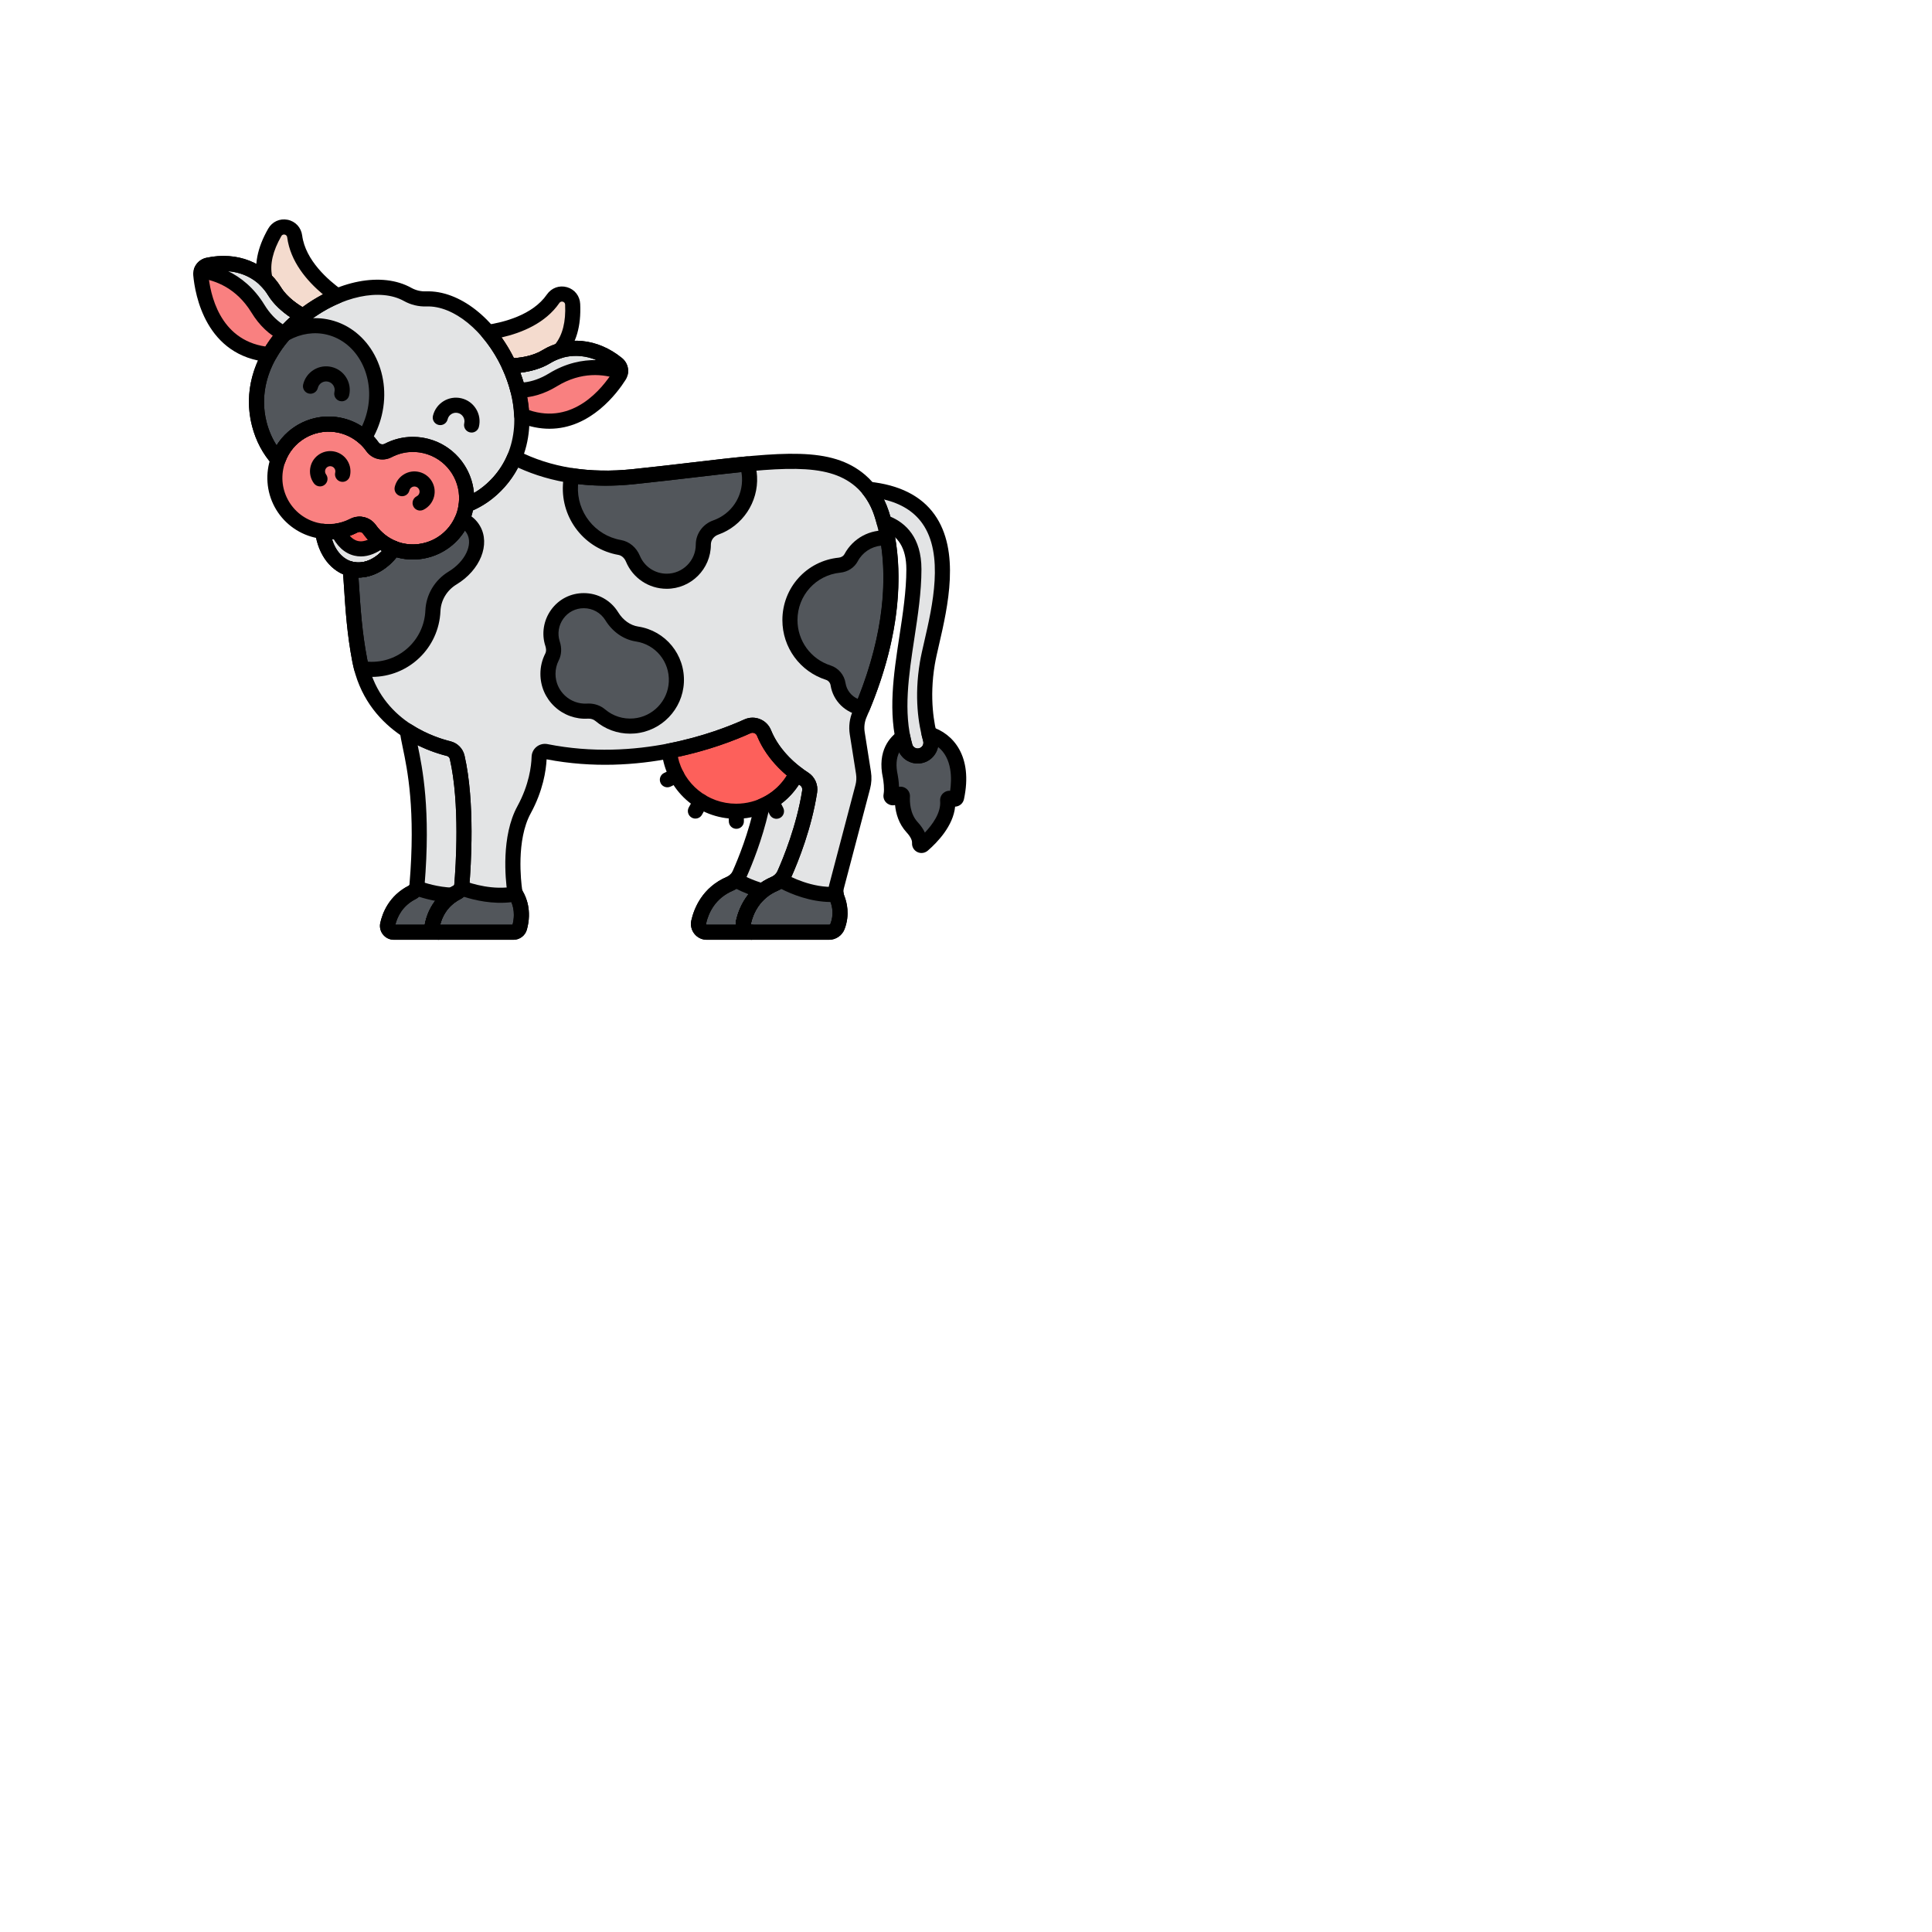
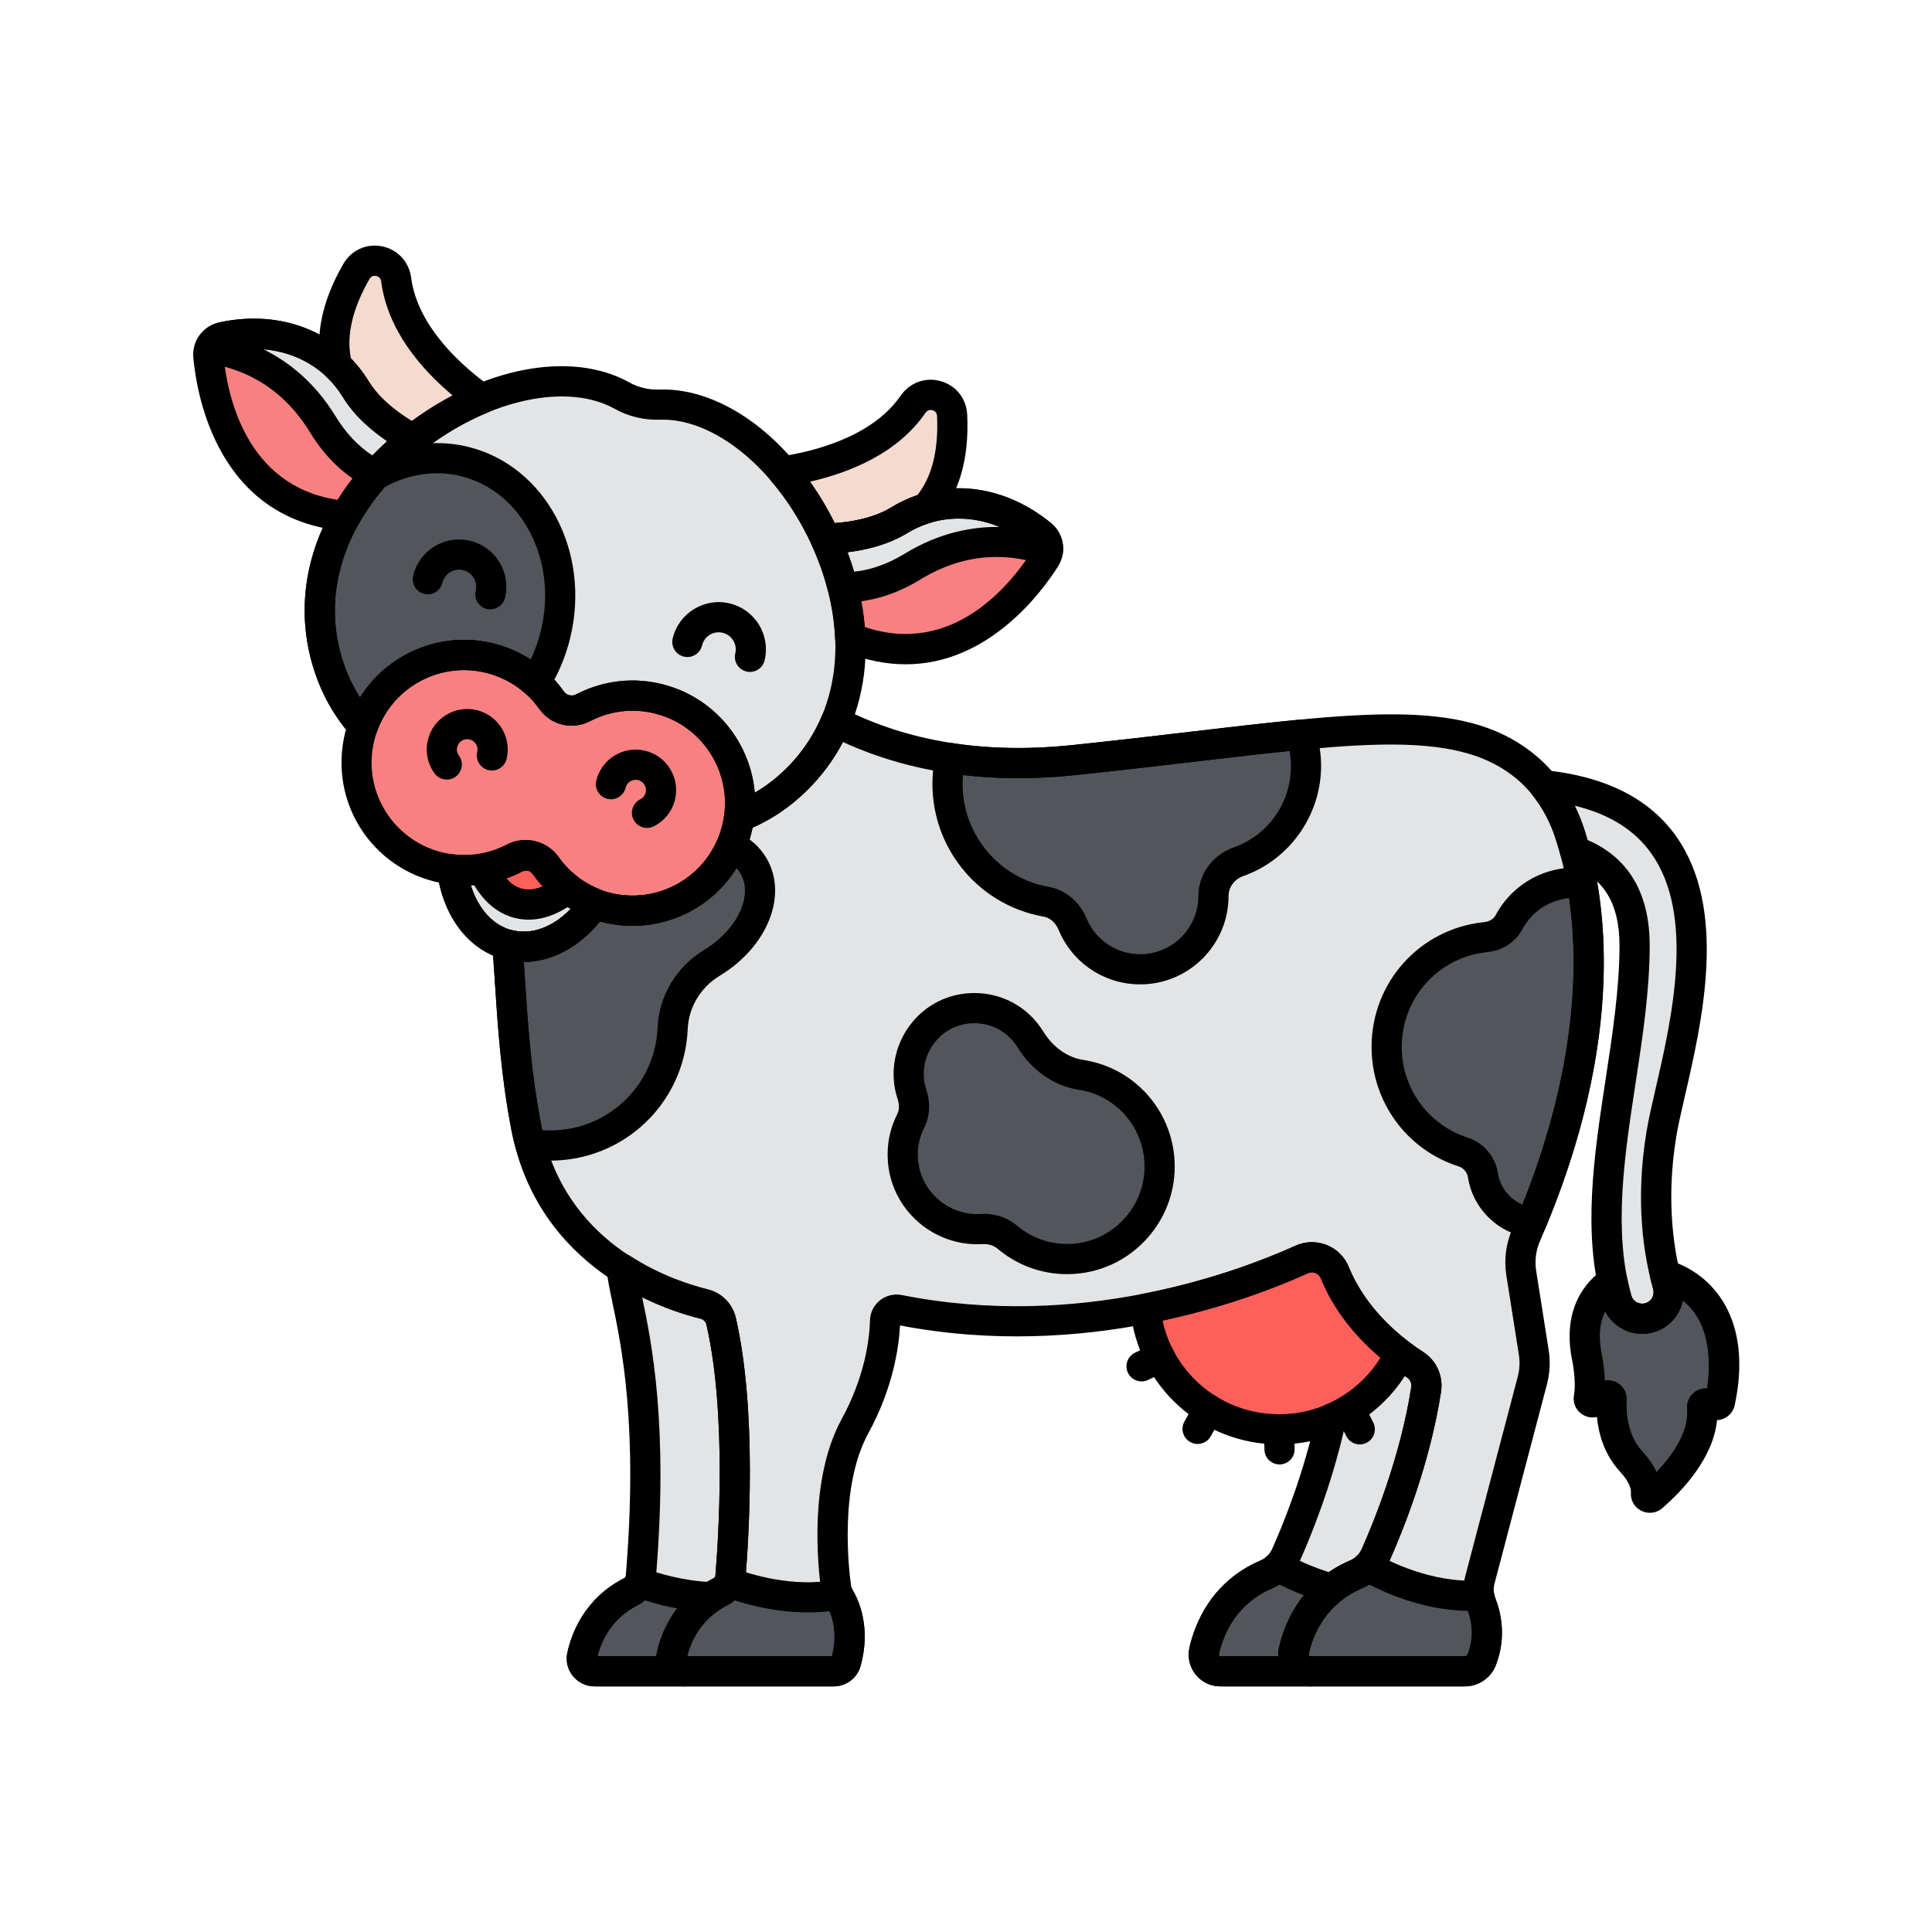
- <svg xmlns="http://www.w3.org/2000/svg" enable-background="new 0 0 512 512" height="100" viewBox="-64 -64 640 640" width="100">
+ <svg xmlns="http://www.w3.org/2000/svg" enable-background="new 0 0 512 512" height="100" viewBox="-32 -32 320 320" width="100">
  <path d="m243.78 179.141c.145.6.292 1.167.437 1.679.657 2.323-.647 4.746-2.964 5.428l-.014.004c-2.305.678-4.761-.619-5.425-2.927-.293-1.02-.539-2.053-.75-3.094-2.836 1.944-5.719 5.752-4.126 13.011 0 0 .709 3.768.222 6.292-.1.521.456.918.924.667l1.918-1.03c.435-.233.964.095.936.587-.123 2.139.033 6.823 3.207 10.271 2.121 2.304 2.565 4.131 2.48 5.382-.038.56.646.866 1.07.498 3.012-2.61 8.759-8.467 8.228-14.767-.035-.413.306-.756.714-.687l1.517.256c.335.056.655-.157.726-.489.658-3.078 2.993-17.325-9.1-21.081z" fill="#52565b" />
  <path d="m77.193 35.018c-2.149.076-4.286-.44-6.164-1.487-18.322-10.223-56.603 14.279-49.111 43.017 1.266 4.855 3.474 8.682 6.191 11.715.01-.028.015-.056.025-.084 2.825-7.821 10.942-12.69 19.176-11.524 5.12.725 9.327 3.494 12.037 7.303 1.201 1.688 3.406 2.22 5.245 1.266 4.148-2.154 9.155-2.699 14.042-1.01 7.859 2.717 12.862 10.753 11.81 19.001-.004.029-.012.057-.016.086 3.801-1.461 7.511-3.859 10.852-7.603 19.774-22.158-3.12-61.422-24.087-60.68z" fill="#e3e4e5" />
  <path d="m219.971 178.883c-.337-2.134-.061-4.325.799-6.307 14.643-33.757 10.426-56.812 7.232-66.538-1.366-4.159-3.7-7.977-7.031-10.817-12.582-10.729-33.688-5.642-75.25-1.312-16.843 1.754-29.7-1.47-39.286-6.361-1.211 2.882-2.904 5.628-5.155 8.151-3.341 3.744-7.051 6.142-10.852 7.603-1.413 10.673-11.66 17.504-21.844 15.047-.738-.178-1.445-.415-2.137-.677-3.584 5.223-8.98 8.1-14.128 6.858-.09-.022-.176-.054-.266-.078.689 9.228.968 19.115 3.122 30.316 4.078 21.206 22.946 27.623 29.453 29.224 1.41.347 2.497 1.454 2.82 2.87 3.468 15.167 2.038 36.355 1.526 42.421-.085 1.004-.699 1.879-1.597 2.335-5.589 2.839-7.482 7.695-8.123 10.66-.283 1.31.741 2.541 2.082 2.541h24.747c.939 0 1.785-.615 2.038-1.519 1.53-5.459-.216-9.284-1.071-10.719-.281-.472-.48-.99-.556-1.534-.512-3.638-2.007-17.423 3.108-26.8 4.124-7.56 4.906-14.166 4.999-17.496.033-1.186 1.128-2.031 2.291-1.799 30.314 6.032 56.777-3.844 66.708-8.343 2.121-.961 4.609.029 5.486 2.186 3.229 7.94 9.848 13.022 13.304 15.247 1.373.884 2.075 2.512 1.823 4.125-1.838 11.768-6.249 22.627-8.353 27.348-.638 1.431-1.756 2.613-3.197 3.227-7.062 3.011-9.516 8.94-10.368 12.695-.393 1.732.901 3.383 2.676 3.383h25.663c1.23 0 2.347-.751 2.79-1.898 1.518-3.924.699-7.351-.073-9.288-.502-1.26-.58-2.642-.235-3.954l8.687-33.009c.403-1.53.483-3.126.236-4.689z" fill="#e3e4e5" />
  <path d="m79.31 243.33c-.05-.159-.083-.323-.093-.493-.002-.025-.01-.049-.01-.074-.004-.159.011-.322.047-.485.641-2.965 2.535-7.821 8.123-10.66.899-.456 1.513-1.331 1.597-2.335.512-6.066 1.942-27.255-1.526-42.421-.324-1.415-1.411-2.523-2.82-2.87-2.898-.713-8.249-2.386-13.652-5.892.483 5.94 5.883 18.877 3.155 51.183-.085 1.004-.699 1.879-1.597 2.335-5.589 2.839-7.482 7.695-8.123 10.66-.283 1.31.741 2.541 2.082 2.541h14.843c-.966-.001-1.759-.643-2.026-1.489z" fill="#e3e4e5" />
  <path d="m202.39 194.041c-.723-.465-1.589-1.063-2.529-1.779 0 0 .001.001.001.001-2.364 4.822-6.425 8.652-11.399 10.74-2.117 9.828-5.635 18.446-7.447 22.511-.638 1.431-1.756 2.613-3.197 3.227-7.062 3.011-9.516 8.94-10.368 12.695-.393 1.732.901 3.383 2.676 3.383h14.844c-1.776 0-3.069-1.651-2.676-3.383.852-3.756 3.306-9.684 10.368-12.695 1.441-.614 2.56-1.796 3.197-3.227 2.104-4.721 6.515-15.58 8.353-27.348.252-1.613-.45-3.242-1.823-4.125z" fill="#e3e4e5" />
  <g fill="#52565b">
    <path d="m213.424 242.921c1.518-3.924.699-7.351-.073-9.288-.178-.447-.283-.911-.355-1.379-8.261.542-16.035-3.393-18.484-4.777-.53.53-1.15.966-1.85 1.265-7.062 3.011-9.516 8.94-10.368 12.695-.393 1.732.901 3.383 2.676 3.383h25.663c1.23-.002 2.348-.753 2.791-1.899z" />
    <path d="m108.121 243.299c1.53-5.459-.216-9.284-1.071-10.719-.09-.151-.155-.313-.226-.472-7.452 1.449-14.963-.845-18.064-1.996-.264.641-.746 1.181-1.383 1.504-5.589 2.839-7.482 7.695-8.123 10.66-.283 1.31.741 2.541 2.082 2.541h24.747c.939.001 1.784-.614 2.038-1.518z" />
    <path d="m182.295 241.436c.662-2.916 2.3-7.136 6.3-10.29-4.166-1.149-7.478-2.853-8.925-3.67-.53.53-1.15.966-1.85 1.265-7.062 3.011-9.516 8.94-10.368 12.695-.393 1.732.901 3.383 2.676 3.383h14.844c-1.777-.001-3.07-1.652-2.677-3.383z" />
    <path d="m79.254 242.277c.576-2.663 2.172-6.849 6.541-9.732-5.132-.192-9.648-1.604-11.878-2.433-.264.641-.746 1.181-1.383 1.504-5.589 2.839-7.482 7.695-8.123 10.66-.283 1.31.741 2.541 2.082 2.541h14.843c-1.341.001-2.366-1.23-2.082-2.54z" />
    <path d="m89.079 108.124c-3.38 7.797-11.951 12.285-20.495 10.224-.738-.178-1.445-.415-2.137-.677-3.584 5.223-8.98 8.1-14.128 6.858-.091-.022-.178-.054-.268-.078.69 9.229.97 19.115 3.124 30.317.178.924.393 1.81.624 2.678 1.072.186 2.169.288 3.285.29 11.311.026 19.878-8.998 20.326-19.398.193-4.487 2.67-8.539 6.512-10.865 6.26-3.791 9.897-10.831 6.913-16-.897-1.555-2.21-2.641-3.756-3.349z" />
    <path d="m145.658 121.075c1.825 4.385 6.15 7.468 11.196 7.468 7.009 0 12.132-5.759 12.132-12.134 0-2.584 1.682-4.805 4.118-5.665 6.82-2.409 11.621-9.082 11.183-16.824-.083-1.464-.367-2.882-.812-4.231-10.271.978-22.657 2.647-37.754 4.22-7.54.785-14.279.571-20.286-.342-.229 1.016-.398 2.054-.46 3.121-.595 10.214 6.596 18.964 16.301 20.668 2.012.352 3.596 1.832 4.382 3.719z" />
    <path d="m230.028 114.256c-5.222-.484-9.846 2.276-12.095 6.501-.756 1.42-2.236 2.299-3.837 2.459-9.318.931-16.422 8.805-16.422 18.193 0 8.157 5.339 15.056 12.712 17.419 1.708.547 2.961 2.056 3.234 3.828.625 4.064 3.892 7.293 8.022 7.851 10.566-25.377 10.44-44.518 8.386-56.251z" />
    <path d="m147.021 146.023c-3.529-.536-6.487-2.837-8.36-5.876-1.924-3.12-5.378-5.171-9.267-5.171-7.625 0-12.582 7.498-10.356 14.244.48 1.455.519 3.047-.178 4.411-.856 1.678-1.341 3.576-1.341 5.59 0 7.187 6.085 12.776 13.074 12.345 1.551-.096 3.077.356 4.264 1.359 2.985 2.521 6.942 3.925 11.234 3.555 7.554-.652 13.598-6.935 13.961-14.508.396-8.261-5.612-14.823-13.031-15.949z" />
    <path d="m60.026 73.019c3.141-13.016-3.647-25.821-15.162-28.599-5.122-1.236-10.315-.275-14.781 2.313-7.067 8.102-11.079 18.637-8.165 29.815 1.266 4.855 3.474 8.682 6.191 11.715.01-.028.015-.056.025-.084 2.825-7.821 10.942-12.69 19.176-11.524 3.669.52 6.858 2.101 9.374 4.351 1.486-2.378 2.636-5.062 3.342-7.987z" />
  </g>
  <path d="m140.478 56.553c-7.831-6.392-16.931-6.419-23.544-2.377-3.763 2.3-8.53 2.952-12.211 3.054 2.362 5.161 3.85 10.788 4.083 16.391 17.454 7.086 28.723-7.446 32.34-13.162.81-1.281.506-2.948-.668-3.906z" fill="#f98080" />
  <path d="m25.342 53.376c.043-.075.085-.151.128-.226.306-.529.624-1.051.956-1.566.032-.05.066-.1.099-.15.321-.494.654-.982.998-1.463.031-.044.061-.088.093-.132.364-.504.74-1 1.126-1.489.047-.059.095-.118.142-.177 2.198-2.749 4.747-5.247 7.515-7.432-3.229-1.769-7.175-4.524-9.475-8.287-4.042-6.613-12.153-10.739-22.037-8.622-1.482.317-2.512 1.662-2.375 3.171.612 6.736 4.014 24.808 22.778 26.462.017-.028.034-.059.052-.089z" fill="#f98080" />
  <path d="m104.723 57.229c3.681-.102 8.448-.754 12.211-3.054 1.24-.758 2.567-1.373 3.957-1.829.149-.049.302-.084.452-.129 3.712-4.137 4.613-9.948 4.358-15.415-.161-3.437-4.527-4.66-6.482-1.828-5.167 7.487-15.202 10.157-21.56 11.11 2.775 3.256 5.191 7.054 7.064 11.145z" fill="#f4dbce" />
  <path d="m26.924 32.456c2.3 3.763 6.245 6.517 9.475 8.287 3.528-2.784 7.406-5.061 11.356-6.693-5.224-3.745-12.95-10.703-14.136-19.731-.448-3.412-4.892-4.315-6.602-1.329-2.716 4.742-4.563 10.315-3.158 15.681 1.183 1.131 2.218 2.399 3.065 3.785z" fill="#f4dbce" />
  <path d="m243.195 155.757c2.341-14.044 17.333-53.899-19.478-57.691 1.901 2.351 3.334 5.074 4.285 7.972.29.884.589 1.882.881 2.984 5.11 1.758 9.858 5.968 9.858 15.563 0 19.295-8.105 40.723-2.927 58.739.664 2.309 3.12 3.605 5.425 2.927l.014-.004c2.317-.681 3.621-3.104 2.964-5.428-1.363-4.819-2.931-13.612-1.022-25.062z" fill="#e3e4e5" />
  <path d="m140.478 56.553c-7.831-6.392-16.931-6.419-23.544-2.377-3.763 2.3-8.53 2.952-12.211 3.054 1.183 2.585 2.151 5.286 2.848 8.044 3.418.041 7.339-.839 11.586-3.436 9.228-5.64 17.612-4.305 22.415-2.64.102-.979-.281-1.982-1.094-2.645z" fill="#e3e4e5" />
  <path d="m36.399 40.742c-3.229-1.769-7.175-4.524-9.475-8.287-4.042-6.613-12.153-10.739-22.037-8.622-1.026.22-1.825.937-2.18 1.855 5.034.709 13.104 3.344 18.745 12.572 2.596 4.248 5.684 6.819 8.744 8.342 1.878-2.136 3.971-4.099 6.203-5.86z" fill="#e3e4e5" />
  <path d="m58.497 111.413c-1.19-1.677-3.388-2.207-5.212-1.258-3.121 1.626-6.73 2.328-10.408 1.864.817 6.266 4.304 11.27 9.442 12.51 5.157 1.244 10.564-1.645 14.148-6.885-3.285-1.294-6.021-3.485-7.97-6.231z" fill="#e3e4e5" />
  <path d="m58.45 111.401c-1.19-1.677-3.388-2.207-5.212-1.258-1.65.859-3.439 1.452-5.3 1.759 1.404 3.051 3.434 5.11 5.995 5.728 2.613.631 5.416-.329 8.106-2.493-1.381-1.069-2.59-2.328-3.589-3.736z" fill="#fd605b" />
  <path d="m199.862 192.263c-3.553-2.705-8.223-7.189-10.777-13.469-.877-2.157-3.365-3.147-5.486-2.186-4.99 2.261-14.157 5.878-25.887 8.154 1.145 11.223 10.624 19.979 22.149 19.979 8.785-.001 16.379-5.089 20.001-12.478z" fill="#fd605b" />
  <path d="m90.444 103.215c1.052-8.249-3.951-16.284-11.81-19.001-4.887-1.69-9.894-1.144-14.042 1.01-1.839.955-4.044.423-5.245-1.266-2.709-3.809-6.916-6.578-12.037-7.303-8.234-1.166-16.351 3.703-19.176 11.524-3.673 10.167 2.341 20.973 12.553 23.437 4.345 1.048 8.695.397 12.369-1.516 1.824-.95 4.022-.419 5.212 1.258 2.397 3.379 5.972 5.942 10.316 6.99 10.212 2.464 20.492-4.41 21.86-15.133z" fill="#f98080" />
  <path d="m210.634 247.318h-25.663c-1.603 0-3.095-.718-4.095-1.969-1.006-1.26-1.378-2.888-1.02-4.467.882-3.887 3.592-10.931 11.826-14.441.818-.349 1.491-1.04 1.895-1.945 1.848-4.147 6.345-15.052 8.167-26.716.102-.653-.175-1.295-.707-1.637-3.842-2.473-10.806-7.894-14.267-16.407-.165-.407-.479-.719-.885-.881-.407-.162-.852-.151-1.253.031-10.114 4.582-36.842 14.541-67.56 8.648-.189 3.697-1.169 10.382-5.275 17.91-4.829 8.852-3.202 22.591-2.827 25.255.027.191.104.394.228.601.999 1.677 3.126 6.267 1.331 12.675-.552 1.969-2.379 3.345-4.445 3.345h-24.749c-1.409 0-2.724-.629-3.609-1.727-.875-1.086-1.209-2.487-.916-3.844.687-3.174 2.825-9.002 9.434-12.36.137-.069.228-.19.238-.315.509-6.034 1.909-26.869-1.471-41.655-.113-.496-.489-.879-.981-1-6.233-1.533-26.913-8.312-31.311-31.178-1.749-9.095-2.271-17.157-2.776-24.955-.124-1.913-.246-3.793-.384-5.647-.06-.808.274-1.595.898-2.111.624-.517 1.458-.7 2.241-.49l.215.063c3.942.952 8.343-1.286 11.471-5.844.652-.95 1.87-1.331 2.948-.923.699.265 1.282.451 1.836.584 4.211 1.015 8.678.192 12.253-2.26 3.626-2.487 5.944-6.282 6.526-10.685.12-.908.727-1.677 1.582-2.005 3.733-1.435 7.059-3.768 9.884-6.934 1.985-2.224 3.571-4.732 4.715-7.455.269-.641.793-1.141 1.446-1.38.655-.238 1.376-.194 1.995.121 10.853 5.537 23.601 7.589 37.891 6.102 7.294-.76 14.08-1.558 20.067-2.262 29.572-3.476 45.865-5.392 57.064 4.158 3.511 2.994 6.202 7.123 7.784 11.94 3.591 10.937 7.417 34.355-7.313 68.313-.672 1.549-.887 3.25-.624 4.922l2.068 13.098c.303 1.916.206 3.839-.288 5.715l-8.687 33.009c-.212.805-.164 1.632.14 2.393.83 2.083 1.945 6.298.082 11.115-.806 2.091-2.865 3.495-5.119 3.495zm-25.342-73.581c.826 0 1.652.158 2.445.474 1.68.67 2.982 1.964 3.664 3.642 2.943 7.239 8.996 11.933 12.342 14.086 2.193 1.412 3.347 4.008 2.94 6.613-1.846 11.816-6.143 22.603-8.541 27.98-.919 2.062-2.517 3.663-4.5 4.509-5.88 2.506-8.091 7.337-8.911 10.948-.021.091-.003.172.051.241.071.089.156.089.188.089h25.663c.202 0 .391-.124.459-.3 1.184-3.062.619-5.747-.064-7.46-.702-1.763-.816-3.67-.33-5.517l8.687-33.008c.316-1.203.378-2.435.185-3.663l-2.068-13.097c-.413-2.611-.075-5.271.975-7.692 14.072-32.44 10.52-54.501 7.15-64.764-1.295-3.945-3.466-7.297-6.277-9.695-9.539-8.134-25.06-6.31-53.237-2.997-6.002.706-12.805 1.505-20.133 2.269-14.268 1.487-27.16-.363-38.36-5.497-1.212 2.322-2.711 4.489-4.475 6.465-3.022 3.387-6.544 5.979-10.485 7.72-1.063 5.153-4.073 9.724-8.409 12.698-4.742 3.253-10.666 4.346-16.254 2.997-.208-.05-.417-.105-.63-.165-3.495 4.303-8.049 6.703-12.607 6.706.059.875.116 1.755.173 2.644.495 7.643 1.007 15.546 2.697 24.333 3.731 19.402 20.541 25.533 27.595 27.268 2.338.576 4.123 2.392 4.66 4.741 3.542 15.49 2.104 36.974 1.58 43.189-.157 1.866-1.262 3.494-2.957 4.354-4.27 2.169-6.003 5.711-6.698 8.472h23.984c1.127-4.377-.24-7.363-.893-8.459-.466-.781-.763-1.61-.884-2.464-.581-4.128-2.054-18.369 3.389-28.347 3.886-7.124 4.609-13.313 4.695-16.368.036-1.294.636-2.498 1.646-3.304 1.02-.814 2.342-1.135 3.631-.878 29.576 5.887 55.44-3.751 65.188-8.168.875-.397 1.8-.595 2.726-.595z" />
  <path d="m179.862 207.24c-12.752 0-23.344-9.555-24.637-22.225-.131-1.287.741-2.462 2.011-2.708 11.754-2.28 20.917-5.977 25.332-7.977 1.651-.748 3.487-.791 5.169-.12 1.68.67 2.982 1.964 3.664 3.642 2.35 5.78 6.722 9.945 9.975 12.421.95.723 1.256 2.018.73 3.09-4.195 8.56-12.719 13.877-22.244 13.877zm-19.309-20.507c1.952 8.981 9.892 15.507 19.309 15.507 6.937 0 13.208-3.534 16.798-9.343-3.468-2.932-7.513-7.316-9.89-13.161-.165-.407-.479-.719-.885-.881-.407-.162-.852-.151-1.253.031-5.25 2.378-13.558 5.593-24.079 7.847z" />
  <path d="m193.223 207.241c-.917 0-1.8-.506-2.238-1.382l-1.484-2.968c-.618-1.235-.117-2.737 1.118-3.354 1.235-.619 2.737-.117 3.354 1.118l1.484 2.968c.618 1.235.117 2.737-1.118 3.354-.359.179-.74.264-1.116.264z" />
  <path d="m179.93 210.559c-1.357 0-2.47-1.085-2.499-2.448l-.069-3.319c-.029-1.38 1.067-2.522 2.448-2.551 1.375-.02 2.522 1.067 2.551 2.448l.069 3.319c.029 1.38-1.067 2.522-2.448 2.551-.017 0-.035 0-.052 0z" />
  <path d="m166.359 207.166c-.415 0-.834-.104-1.222-.321-1.204-.676-1.632-2.2-.956-3.404l1.816-3.234c.676-1.204 2.2-1.631 3.404-.956 1.204.676 1.632 2.2.956 3.404l-1.816 3.234c-.458.818-1.308 1.277-2.182 1.277z" />
  <path d="m157.081 196.805c-.931 0-1.824-.522-2.255-1.417-.599-1.244-.075-2.738 1.169-3.336l3.068-1.476c1.245-.597 2.738-.075 3.336 1.169.599 1.244.075 2.738-1.169 3.336l-3.068 1.476c-.349.168-.718.248-1.081.248z" />
  <path d="m210.634 247.318h-25.663c-1.603 0-3.095-.718-4.095-1.969-1.006-1.26-1.378-2.888-1.02-4.467.882-3.887 3.592-10.931 11.826-14.441.381-.163.739-.409 1.062-.732.794-.794 2.02-.962 2.999-.41 2.076 1.173 9.439 4.958 17.091 4.459 1.296-.074 2.44.836 2.635 2.119.053.347.118.611.206.831.83 2.083 1.945 6.297.082 11.114-.81 2.092-2.869 3.496-5.123 3.496zm2.79-4.398h.01zm-18.653-12.469c-.361.226-.737.423-1.127.589-5.88 2.507-8.092 7.338-8.912 10.949-.021.091-.003.172.051.241.071.089.156.089.188.089h25.663c.202 0 .391-.124.459-.3 1.129-2.919.667-5.497.03-7.215-6.808-.07-12.952-2.62-16.352-4.353z" />
  <path d="m106.083 247.318h-24.748c-1.409 0-2.724-.629-3.609-1.727-.875-1.086-1.209-2.487-.916-3.844.687-3.174 2.825-9.002 9.434-12.36.122-.062.18-.168.204-.226.512-1.247 1.919-1.861 3.182-1.393 2.729 1.013 9.821 3.228 16.717 1.886 1.144-.222 2.284.372 2.759 1.432l.107.242c.983 1.648 3.11 6.237 1.314 12.646-.551 1.969-2.379 3.344-4.444 3.344zm-24.272-5h23.984c.878-3.409.243-5.973-.389-7.459-6.244.753-12.256-.68-15.751-1.795-.345.307-.73.571-1.147.782-4.269 2.169-6.003 5.712-6.697 8.472z" />
  <path d="m81.335 247.318h-14.843c-1.409 0-2.724-.629-3.609-1.727-.875-1.086-1.209-2.487-.916-3.844.687-3.175 2.827-9.003 9.434-12.36.137-.069.228-.19.239-.317 2.095-24.811-.708-38.186-2.213-45.371-.46-2.196-.824-3.931-.943-5.398-.077-.95.392-1.861 1.21-2.349.819-.488 1.843-.469 2.642.049 5.166 3.351 10.293 4.922 12.89 5.561 2.338.576 4.123 2.392 4.66 4.741 3.542 15.49 2.104 36.974 1.58 43.189-.157 1.866-1.262 3.494-2.957 4.354-4.292 2.181-6.021 5.749-6.708 8.516 1.159.218 2.035 1.235 2.035 2.457-.002 1.38-1.121 2.499-2.501 2.499zm-14.367-5h9.756c.017-.191.046-.383.087-.574.686-3.171 2.825-9 9.434-12.357.137-.069.228-.19.238-.315.509-6.034 1.909-26.869-1.471-41.655-.113-.496-.489-.879-.981-1-2.095-.515-5.667-1.575-9.667-3.536 1.568 7.485 4.395 21.305 2.258 46.611-.158 1.867-1.264 3.495-2.958 4.354-4.268 2.168-6.002 5.712-6.696 8.472z" />
  <path d="m184.971 247.318h-14.844c-1.603 0-3.095-.717-4.094-1.968-1.006-1.26-1.378-2.888-1.021-4.467.882-3.887 3.592-10.932 11.826-14.442.381-.163.739-.41 1.063-.733.793-.794 2.02-.962 2.998-.409 1.175.664 4.341 2.329 8.359 3.437.909.251 1.6.991 1.786 1.916.187.924-.163 1.875-.903 2.458-3.417 2.693-4.828 6.315-5.41 8.879-.021.091-.003.172.051.241.071.089.156.089.188.089 1.381 0 2.5 1.119 2.5 2.5s-1.118 2.499-2.499 2.499zm-5.04-16.87c-.362.228-.74.425-1.131.592-5.88 2.507-8.092 7.338-8.912 10.949-.021.091-.003.172.051.241.071.089.155.089.187.089h9.602c-.022-.476.019-.958.127-1.436.559-2.463 1.714-5.683 4.101-8.645-1.619-.628-2.994-1.269-4.025-1.79zm2.363 10.988h.01z" />
  <path d="m81.335 247.318h-14.843c-1.409 0-2.724-.629-3.609-1.727-.875-1.086-1.209-2.487-.916-3.844.687-3.175 2.827-9.003 9.434-12.36.122-.062.181-.169.205-.228.513-1.245 1.919-1.861 3.182-1.391 2.083.774 6.296 2.099 11.101 2.278 1.086.041 2.021.778 2.314 1.824.292 1.046-.124 2.162-1.031 2.761-3.36 2.217-4.777 5.346-5.371 7.729 1.159.218 2.035 1.236 2.035 2.458-.001 1.381-1.12 2.5-2.501 2.5zm.363-4.514v.002c-.001-.001 0-.001 0-.002zm-14.73-.486h9.756c.017-.19.046-.38.087-.57.389-1.799 1.291-4.625 3.359-7.333-2.086-.387-3.92-.891-5.359-1.352-.345.307-.729.57-1.146.782-4.269 2.169-6.003 5.713-6.697 8.473zm12.286-.041h.01z" />
  <path d="m184.971 247.318h-14.844c-1.603 0-3.095-.717-4.094-1.968-1.006-1.26-1.378-2.888-1.021-4.467.882-3.887 3.592-10.932 11.826-14.442.818-.349 1.491-1.04 1.895-1.945 1.838-4.125 5.229-12.471 7.286-22.02.172-.798.723-1.462 1.476-1.779 4.423-1.856 8.018-5.243 10.122-9.536.329-.671.942-1.16 1.669-1.333.729-.171 1.495-.009 2.089.444.789.6 1.606 1.176 2.367 1.665 2.193 1.412 3.347 4.008 2.94 6.613-1.846 11.816-6.143 22.603-8.541 27.98-.919 2.062-2.517 3.663-4.5 4.509-5.88 2.506-8.091 7.337-8.911 10.949-.021.091-.003.172.051.24.071.089.156.089.188.089 1.381 0 2.5 1.119 2.5 2.5s-1.117 2.501-2.498 2.501zm5.661-42.552c-2.168 9.469-5.495 17.642-7.332 21.765-.919 2.062-2.518 3.663-4.5 4.509-5.88 2.506-8.091 7.337-8.911 10.949-.021.091-.003.172.051.24.071.089.155.089.187.089h9.602c-.022-.476.019-.958.127-1.436.882-3.887 3.592-10.931 11.826-14.441.818-.349 1.491-1.04 1.895-1.945 1.848-4.147 6.345-15.052 8.167-26.716.102-.652-.175-1.295-.706-1.637-.122-.079-.245-.159-.368-.24-2.461 3.806-5.93 6.877-10.038 8.863z" />
  <path d="m59.132 160.236c-.018 0-.035 0-.053 0-1.224-.003-2.471-.113-3.706-.327-.961-.167-1.738-.877-1.989-1.82-.284-1.064-.495-1.97-.664-2.85-1.75-9.097-2.272-17.161-2.778-24.959-.124-1.911-.246-3.791-.384-5.644-.061-.809.276-1.598.902-2.114.626-.517 1.465-.696 2.247-.484l.208.062c3.944.951 8.343-1.286 11.47-5.844.653-.95 1.871-1.331 2.948-.923.699.265 1.282.451 1.836.584 7.239 1.746 14.649-1.948 17.614-8.788.268-.617.771-1.1 1.399-1.34.627-.24 1.325-.219 1.936.062 2.127.974 3.769 2.444 4.882 4.372 3.521 6.097.102 14.613-7.783 19.388-3.169 1.918-5.154 5.221-5.31 8.833-.525 12.23-10.525 21.791-22.775 21.792zm-1.317-5.053c.442.035.884.062 1.317.053 9.563 0 17.369-7.462 17.78-17.006.228-5.288 3.112-10.109 7.715-12.896 5.444-3.296 8.155-8.954 6.043-12.611-.199-.344-.428-.659-.69-.945-4.558 7.346-13.359 11.081-21.983 9-.208-.05-.417-.105-.63-.165-3.496 4.303-8.05 6.703-12.609 6.706.059.873.116 1.752.173 2.639.496 7.645 1.008 15.549 2.698 24.338.057.288.118.581.186.887z" />
  <path d="m156.854 131.043c-5.927 0-11.228-3.536-13.504-9.007-.5-1.201-1.437-2.03-2.507-2.218-11.128-1.955-19.023-11.961-18.364-23.276.065-1.122.235-2.274.518-3.526.289-1.28 1.518-2.116 2.814-1.921 6.15.934 12.762 1.044 19.652.327 7.287-.759 14.064-1.555 20.042-2.258 6.656-.782 12.405-1.457 17.734-1.964 1.159-.11 2.246.598 2.611 1.706.526 1.597.84 3.236.933 4.872.483 8.534-4.799 16.479-12.846 19.323-1.489.526-2.451 1.825-2.451 3.309 0 8.069-6.564 14.633-14.632 14.633zm-29.348-34.676c-.015.157-.026.312-.036.466-.511 8.78 5.61 16.544 14.238 18.06 2.759.485 5.099 2.437 6.258 5.222 1.499 3.601 4.987 5.928 8.888 5.928 5.311 0 9.632-4.322 9.632-9.634 0-3.577 2.326-6.801 5.786-8.023 6.058-2.141 9.883-7.897 9.519-14.325-.032-.558-.099-1.118-.201-1.675-4.685.474-9.754 1.069-15.502 1.744-5.994.704-12.788 1.502-20.108 2.265-6.412.668-12.614.657-18.474-.028z" />
  <path d="m221.643 173.006c-.111 0-.224-.007-.336-.022-5.188-.701-9.365-4.792-10.158-9.949-.131-.855-.73-1.573-1.525-1.828-8.642-2.769-14.449-10.726-14.449-19.799 0-10.727 8.028-19.617 18.673-20.68.826-.083 1.546-.522 1.879-1.146 2.824-5.304 8.528-8.368 14.532-7.815 1.123.104 2.037.947 2.231 2.058 2.089 11.923 2.302 31.603-8.541 57.642-.392.941-1.309 1.539-2.306 1.539zm6.249-56.256c-3.258.319-6.18 2.228-7.753 5.182-1.124 2.111-3.291 3.521-5.794 3.772-8.079.807-14.17 7.558-14.17 15.705 0 6.891 4.411 12.935 10.975 15.038 2.585.829 4.525 3.117 4.942 5.83.361 2.351 1.942 4.319 4.068 5.245 8.965-22.47 9.315-39.684 7.732-50.772z" />
  <path d="m144.729 179.038c-4.214 0-8.242-1.464-11.486-4.204-.66-.557-1.549-.825-2.497-.773-4.041.254-8.07-1.212-11.045-4.009-3.02-2.839-4.683-6.686-4.683-10.831 0-2.363.543-4.625 1.614-6.726.451-.883.213-1.94.031-2.492-1.329-4.027-.614-8.518 1.912-12.012 2.534-3.505 6.477-5.515 10.818-5.515 4.681 0 8.94 2.377 11.395 6.359 1.605 2.603 4.014 4.322 6.607 4.716 9.08 1.379 15.594 9.35 15.152 18.54-.425 8.86-7.409 16.117-16.243 16.879-.526.045-1.052.068-1.575.068zm-13.728-9.985c2.035 0 3.959.686 5.468 1.961 2.623 2.215 5.961 3.272 9.406 2.975 6.352-.548 11.373-5.767 11.679-12.138.318-6.622-4.372-12.364-10.909-13.356-4.049-.615-7.735-3.179-10.113-7.035-1.538-2.494-4.207-3.983-7.139-3.983-2.717 0-5.183 1.256-6.766 3.445-1.589 2.198-2.043 5.007-1.216 7.516.736 2.23.621 4.479-.325 6.331-.708 1.389-1.068 2.888-1.068 4.453 0 2.751 1.104 5.304 3.108 7.188 1.974 1.856 4.637 2.824 7.312 2.662.189-.013.377-.019.563-.019z" />
  <path d="m241.266 218.568c-.48 0-.965-.11-1.415-.334-1.131-.564-1.806-1.739-1.721-2.995.037-.534-.152-1.701-1.825-3.519-2.611-2.837-3.538-6.269-3.804-9.026-.883.212-1.818.03-2.577-.528-.981-.721-1.448-1.911-1.219-3.105.323-1.676-.052-4.438-.225-5.361-1.988-9.057 2.385-13.624 5.17-15.533.692-.474 1.574-.57 2.352-.255.777.314 1.345.997 1.512 1.819.214 1.05.444 2 .704 2.902.13.452.435.829.857 1.062.449.246.965.304 1.458.158 1.012-.297 1.567-1.329 1.277-2.353-.153-.542-.308-1.14-.461-1.773-.211-.875.064-1.795.72-2.411.656-.615 1.591-.832 2.452-.564 7.221 2.243 13.851 9.723 10.803 23.99-.304 1.424-1.528 2.417-2.93 2.474-.621 6.329-5.796 11.748-9.064 14.58-.586.509-1.32.772-2.064.772zm-6.962-21.974c.588 0 1.176.165 1.689.492.954.608 1.505 1.687 1.441 2.814-.092 1.603-.027 5.634 2.55 8.435 1.067 1.159 1.865 2.318 2.391 3.471 2.488-2.615 5.385-6.551 5.056-10.457-.083-.981.283-1.923 1.003-2.585.635-.584 1.468-.874 2.313-.812.558-3.833.756-10.74-4.01-14.517-.506 2.41-2.278 4.476-4.779 5.211-1.792.526-3.666.323-5.291-.569-1.216-.668-2.175-1.662-2.786-2.866-.993 1.974-1.163 4.48-.502 7.494.061.321.365 2 .436 3.927.163-.026.326-.038.489-.038zm18.262 1.649h.003c-.001.001-.002 0-.003 0z" />
  <path d="m239.982 188.933c-1.149 0-2.282-.289-3.315-.856-1.599-.878-2.755-2.321-3.255-4.062-3.368-11.72-1.385-24.708.532-37.269 1.129-7.396 2.297-15.043 2.297-22.161 0-6.99-2.673-11.307-8.17-13.198-.789-.271-1.39-.917-1.604-1.724-.261-.985-.544-1.943-.84-2.846-.886-2.696-2.182-5.112-3.854-7.179-.635-.786-.735-1.875-.254-2.764.481-.888 1.451-1.397 2.454-1.295 9.906 1.021 17.168 4.669 21.584 10.844 8.66 12.109 4.372 30.719 1.534 43.034-.607 2.635-1.131 4.91-1.432 6.71-1.876 11.263-.203 19.854.962 23.972 1.027 3.632-1.065 7.449-4.664 8.507-.651.192-1.316.287-1.975.287zm-9.025-81.793c4.957 2.095 10.285 6.819 10.285 17.445 0 7.497-1.197 15.335-2.354 22.916-1.836 12.028-3.735 24.466-.669 35.133.13.452.435.829.857 1.061.449.246.965.304 1.458.158 1.012-.297 1.567-1.329 1.277-2.353-1.562-5.522-3.018-14.543-1.083-26.155.325-1.951.865-4.296 1.491-7.011 2.636-11.439 6.62-28.728-.729-39.002-2.787-3.897-6.957-6.499-12.666-7.881.599 1.212 1.118 2.483 1.552 3.807.201.609.395 1.238.581 1.882z" />
  <path d="m72.752 121.343c-1.589 0-3.185-.187-4.754-.565-4.755-1.147-8.935-3.979-11.769-7.974-.469-.662-1.299-.861-2.018-.487-4.344 2.263-9.354 2.877-14.11 1.729-5.607-1.353-10.391-5.044-13.125-10.126-2.732-5.078-3.167-11.125-1.192-16.591 3.235-8.957 12.441-14.489 21.877-13.149 5.592.791 10.465 3.749 13.723 8.328.479.673 1.324.878 2.056.496 4.988-2.589 10.675-2.998 16.011-1.153 9.012 3.116 14.678 12.233 13.473 21.68-.735 5.765-3.88 10.949-8.628 14.222-3.421 2.358-7.459 3.59-11.544 3.59zm-17.785-14.219c2.062 0 4.059.981 5.339 2.788 2.135 3.009 5.283 5.142 8.864 6.006 4.226 1.021 8.705.188 12.288-2.281 3.632-2.504 5.942-6.317 6.506-10.738.907-7.111-3.36-13.976-10.147-16.322-4.026-1.393-8.315-1.086-12.073.865-2.957 1.535-6.504.679-8.435-2.036-2.454-3.45-6.129-5.678-10.349-6.276-7.117-1.004-14.039 3.155-16.475 9.898-1.514 4.191-1.197 8.639.893 12.523 2.062 3.832 5.669 6.615 9.896 7.635 3.581.864 7.355.401 10.627-1.304.984-.512 2.034-.758 3.066-.758z" />
  <path d="m54.756 127.318c-1.012 0-2.023-.118-3.024-.359-6.005-1.449-10.348-7.05-11.334-14.617-.1-.768.161-1.539.708-2.087.546-.548 1.317-.812 2.084-.716 3.088.391 6.182-.164 8.94-1.6 2.948-1.537 6.482-.682 8.406 2.028 1.71 2.411 4.078 4.261 6.847 5.351.708.279 1.25.865 1.474 1.592.224.728.104 1.517-.326 2.145-3.612 5.28-8.69 8.263-13.775 8.263zm-8.765-12.677c1.215 3.925 3.72 6.687 6.914 7.458 3.239.781 6.771-.576 9.662-3.594-2.4-1.433-4.479-3.347-6.109-5.646-.469-.661-1.298-.862-2.018-.486-2.642 1.376-5.514 2.142-8.449 2.268z" />
  <path d="m54.756 127.318c-1.012 0-2.023-.118-3.024-.359-6.005-1.449-10.348-7.05-11.334-14.617-.1-.768.161-1.539.708-2.087.546-.548 1.317-.812 2.084-.716 3.088.391 6.182-.164 8.94-1.6 2.948-1.537 6.482-.682 8.406 2.028 1.71 2.411 4.078 4.261 6.847 5.351.708.279 1.25.865 1.474 1.592.224.728.104 1.517-.326 2.145-3.612 5.28-8.69 8.263-13.775 8.263zm-8.765-12.677c1.215 3.925 3.72 6.687 6.914 7.458 3.239.781 6.771-.576 9.662-3.594-2.4-1.433-4.479-3.347-6.109-5.646-.469-.661-1.298-.862-2.018-.486-2.642 1.376-5.514 2.142-8.449 2.268z" />
  <path d="m42.001 97.128c-.768 0-1.526-.353-2.016-1.019-1.174-1.598-1.581-3.619-1.116-5.545.42-1.741 1.493-3.215 3.021-4.149s3.331-1.216 5.07-.797c1.741.42 3.214 1.493 4.148 3.021.935 1.529 1.218 3.329.797 5.07-.324 1.342-1.673 2.171-3.017 1.844-1.342-.324-2.168-1.674-1.844-3.017.107-.443.035-.9-.203-1.289s-.613-.662-1.056-.769c-.443-.106-.9-.035-1.29.203-.389.238-.662.613-.769 1.056-.118.49-.015 1.004.284 1.411.818 1.112.579 2.677-.533 3.495-.443.327-.961.485-1.476.485z" />
  <path d="m75.166 105.131c-.917 0-1.799-.506-2.238-1.382-.618-1.234-.118-2.736 1.117-3.354.452-.226.78-.637.898-1.127.106-.442.035-.901-.203-1.29s-.612-.662-1.055-.769c-.444-.107-.902-.034-1.29.203-.389.238-.662.612-.769 1.055-.324 1.342-1.672 2.17-3.017 1.844-1.342-.324-2.168-1.674-1.844-3.017.42-1.741 1.493-3.214 3.021-4.148s3.331-1.217 5.07-.797c1.741.42 3.214 1.493 4.148 3.021s1.217 3.329.797 5.07c-.464 1.926-1.748 3.539-3.521 4.426-.357.18-.738.265-1.114.265z" />
  <path d="m90.429 105.801c-.554 0-1.101-.184-1.549-.538-.693-.547-1.046-1.418-.929-2.293.005-.036.013-.086.021-.133.862-7.109-3.397-13.924-10.154-16.261-4.029-1.393-8.317-1.085-12.074.865-2.956 1.535-6.503.679-8.434-2.035-2.455-3.45-6.13-5.679-10.35-6.276-7.1-1.004-14 3.132-16.454 9.841-.013.043-.028.088-.039.119-.292.834-1.004 1.452-1.871 1.625s-1.761-.126-2.35-.785c-3.204-3.578-5.474-7.869-6.747-12.751-3.604-13.825 2.28-28.295 15.739-38.708 12.476-9.651 27.347-12.515 37.008-7.124 1.482.827 3.164 1.233 4.857 1.172 11.034-.404 22.985 8.939 29.687 23.218 7.229 15.405 5.867 30.966-3.646 41.626-3.36 3.765-7.337 6.548-11.82 8.271-.289.112-.594.167-.895.167zm-17.68-25.089c2.245 0 4.503.378 6.702 1.138 7.654 2.646 12.894 9.621 13.561 17.451 2.345-1.36 4.489-3.123 6.403-5.268 8.136-9.117 9.201-22.639 2.85-36.173-5.771-12.295-16.06-20.666-24.983-20.345-2.603.089-5.191-.531-7.471-1.803-7.812-4.358-20.771-1.598-31.512 6.712-11.824 9.147-17.043 21.668-13.961 33.491.725 2.781 1.829 5.327 3.294 7.606 4.16-6.659 12.006-10.479 20.029-9.343 5.592.791 10.465 3.749 13.723 8.328.479.672 1.324.876 2.056.496 2.932-1.521 6.106-2.29 9.309-2.29z" />
  <path d="m28.109 90.763c-.704 0-1.383-.297-1.862-.833-3.204-3.578-5.474-7.869-6.747-12.751-2.863-10.98.227-22.376 8.7-32.089.18-.207.393-.382.63-.52 5.178-3.001 11.081-3.918 16.621-2.581 12.836 3.098 20.465 17.28 17.005 31.616-.752 3.115-1.98 6.05-3.652 8.725-.391.625-1.038 1.046-1.768 1.15-.729.103-1.469-.119-2.019-.611-2.259-2.02-5.045-3.312-8.058-3.739-7.095-.999-14 3.133-16.453 9.841-.013.043-.028.088-.039.119-.292.834-1.004 1.452-1.871 1.625-.161.032-.325.048-.487.048zm3.583-42.068c-7.145 8.356-9.757 18.009-7.355 27.222.725 2.781 1.829 5.327 3.294 7.606 4.16-6.659 12.006-10.479 20.029-9.343 2.961.419 5.759 1.471 8.23 3.079.729-1.532 1.3-3.147 1.705-4.826 2.812-11.655-3.162-23.131-13.318-25.583-4.159-1.005-8.613-.349-12.585 1.845zm28.334 24.324h.01z" />
  <path d="m118.013 78.03c-3.132 0-6.517-.62-10.148-2.094-.908-.369-1.517-1.233-1.558-2.212-.21-5.053-1.544-10.397-3.858-15.455-.349-.763-.292-1.65.151-2.362s1.214-1.154 2.053-1.177c3.143-.087 7.599-.624 10.976-2.688 8.209-5.018 18.336-4.03 26.429 2.574 2.158 1.762 2.673 4.848 1.199 7.179-2.739 4.331-11.536 16.235-25.244 16.235zm-6.814-6.187c14.676 4.955 24.306-7.146 27.834-12.722.126-.199.069-.465-.135-.632-6.398-5.222-14.314-6.059-20.66-2.181-3.079 1.882-6.697 2.766-9.879 3.156 1.533 4.09 2.499 8.294 2.84 12.379z" />
  <path d="m107.795 67.775c-.085 0-.169 0-.254-.001-1.133-.014-2.116-.788-2.394-1.887-.646-2.554-1.553-5.117-2.697-7.617-.349-.763-.292-1.649.151-2.362.443-.712 1.214-1.154 2.053-1.177 3.143-.087 7.599-.624 10.976-2.688 8.209-5.018 18.336-4.03 26.429 2.574h.001c1.445 1.181 2.192 2.991 1.999 4.842-.08.759-.501 1.44-1.145 1.85-.644.409-1.44.502-2.16.252-4.759-1.649-12.142-2.571-20.292 2.411-4.132 2.524-8.393 3.802-12.667 3.803zm.565-8.311c.403 1.07.767 2.147 1.09 3.226 2.8-.284 5.619-1.284 8.403-2.986 5.723-3.497 11.189-4.487 15.718-4.427-5.141-2.123-10.662-1.824-15.333 1.031-3.079 1.882-6.696 2.766-9.878 3.156z" />
  <path d="m25.291 55.967c-.073 0-.146-.003-.22-.01-20.989-1.85-24.479-22.455-25.049-28.726-.25-2.747 1.617-5.258 4.341-5.841 10.212-2.19 19.676 1.553 24.695 9.762 2.064 3.377 5.785 5.887 8.542 7.398.736.403 1.22 1.148 1.29 1.984s-.284 1.651-.943 2.171c-2.68 2.115-5.072 4.48-7.111 7.03-.002.003-.061.076-.063.079l-.073.09c-.361.457-.715.923-1.057 1.397l-2.121-1.33 2.034 1.454c-.322.451-.634.908-.936 1.372-.004.007-.052.079-.057.086-.347.537-.644 1.024-.929 1.518l-.091.16c-.006.011-.033.06-.04.071l-.037.064c-.445.789-1.279 1.271-2.175 1.271zm.051-2.591-.042-.024.042.024-.042-.023zm-15.356-27.593c-1.488 0-3.019.163-4.576.496-.258.056-.43.266-.409.5.597 6.572 3.648 21.729 18.966 24.016.117-.189.236-.377.357-.565l.075-.114c.37-.569.724-1.087 1.089-1.598l.1-.142c.384-.532.782-1.058 1.191-1.576l.103-.128c1.596-1.996 3.352-3.864 5.26-5.599-2.654-1.799-5.47-4.235-7.352-7.314-3.129-5.121-8.573-7.976-14.804-7.976z" />
  <path d="m30.195 49.103c-.377 0-.758-.085-1.113-.262-3.904-1.942-7.189-5.063-9.764-9.276-4.981-8.149-11.972-10.697-16.96-11.4-.756-.106-1.421-.552-1.808-1.21-.386-.658-.451-1.457-.175-2.168.672-1.736 2.163-3.006 3.988-3.396 10.209-2.19 19.676 1.553 24.694 9.762 2.064 3.377 5.785 5.887 8.542 7.398.736.403 1.22 1.148 1.29 1.984s-.284 1.651-.942 2.171c-2.159 1.704-4.135 3.57-5.875 5.548-.486.553-1.175.849-1.877.849zm-18.581-23.254c4.072 2 8.473 5.386 11.971 11.108 1.701 2.784 3.753 4.96 6.116 6.49.78-.813 1.595-1.605 2.441-2.375-2.654-1.798-5.47-4.235-7.351-7.313-2.854-4.67-7.633-7.455-13.177-7.91z" />
  <path d="m104.722 59.729c-.976 0-1.865-.569-2.273-1.46-1.752-3.83-4.066-7.482-6.692-10.563-.589-.691-.757-1.647-.438-2.498s1.073-1.461 1.971-1.596c5.386-.807 15.13-3.187 19.873-10.058 1.515-2.195 4.135-3.143 6.675-2.416 2.526.723 4.238 2.9 4.361 5.547.343 7.338-1.337 13.126-4.994 17.201-.308.343-.704.594-1.146.726l-.387.109c-1.201.395-2.356.928-3.435 1.587-4.317 2.639-9.695 3.316-13.446 3.419-.022.002-.046.002-.069.002zm-2.571-11.947c1.533 2.153 2.908 4.448 4.11 6.867 2.94-.218 6.534-.874 9.369-2.607 1.349-.824 2.79-1.499 4.287-2.006 2.446-3.053 3.552-7.462 3.288-13.118-.032-.671-.479-.898-.743-.974-.275-.078-.79-.123-1.185.449-4.567 6.617-12.31 9.834-19.126 11.389z" />
  <path d="m36.398 43.242c-.411 0-.824-.102-1.201-.308-3.291-1.802-7.768-4.857-10.407-9.175-.721-1.179-1.616-2.284-2.661-3.284-.334-.32-.573-.726-.69-1.173-1.385-5.288-.238-11.195 3.407-17.557 1.318-2.3 3.834-3.457 6.412-2.948 2.592.511 4.492 2.55 4.839 5.194 1.087 8.283 8.683 14.849 13.113 18.025.738.529 1.131 1.417 1.027 2.319s-.689 1.677-1.529 2.023c-3.737 1.544-7.458 3.738-10.762 6.345-.449.358-.997.539-1.548.539zm-10.269-15.842c1.127 1.155 2.11 2.414 2.928 3.751 1.732 2.835 4.631 5.058 7.149 6.592 2.169-1.601 4.436-3.015 6.777-4.23-5.363-4.494-10.795-10.893-11.842-18.87-.091-.689-.571-.884-.85-.939-.272-.053-.771-.055-1.104.528-2.814 4.911-3.841 9.337-3.058 13.168z" />
  <path d="m92.22 79.292c-.191 0-.386-.022-.581-.068-1.343-.32-2.173-1.667-1.854-3.011.175-.735.053-1.494-.343-2.137-.396-.644-1.019-1.094-1.753-1.269-.735-.175-1.495-.053-2.138.343s-1.094 1.019-1.269 1.754c-.32 1.343-1.666 2.174-3.011 1.854-1.343-.32-2.173-1.667-1.854-3.011 1-4.199 5.226-6.805 9.427-5.804 2.034.483 3.758 1.731 4.854 3.512 1.096 1.78 1.433 3.881.949 5.916-.271 1.148-1.296 1.921-2.427 1.921z" />
  <path d="m49.217 68.932c-.194 0-.392-.022-.588-.07-1.342-.324-2.168-1.675-1.844-3.017.177-.734.058-1.494-.336-2.138s-1.016-1.097-1.75-1.274-1.493-.058-2.138.336-1.097 1.016-1.274 1.75c-.324 1.342-1.679 2.167-3.017 1.844-1.342-.324-2.167-1.674-1.844-3.017.491-2.033 1.743-3.753 3.527-4.843 1.784-1.091 3.887-1.421 5.918-.93 2.033.491 3.753 1.743 4.843 3.527s1.421 3.886.93 5.918c-.275 1.145-1.299 1.914-2.427 1.914z" />
  <path d="m55.553 120.323c-.745 0-1.481-.087-2.207-.262-3.243-.782-5.898-3.242-7.68-7.113-.326-.708-.303-1.529.063-2.217.365-.689 1.032-1.168 1.801-1.295 1.606-.265 3.138-.773 4.553-1.51 2.949-1.535 6.483-.682 8.406 2.028.857 1.208 1.894 2.288 3.081 3.208.604.468.962 1.188.969 1.953s-.337 1.492-.933 1.971c-2.662 2.141-5.407 3.237-8.053 3.237zm-3.704-6.855c.711.81 1.595 1.473 2.671 1.733 1.169.282 2.356.036 3.436-.438-.554-.606-1.069-1.246-1.544-1.915-.469-.661-1.299-.861-2.018-.487-.823.428-1.672.797-2.545 1.107z" />
</svg>
